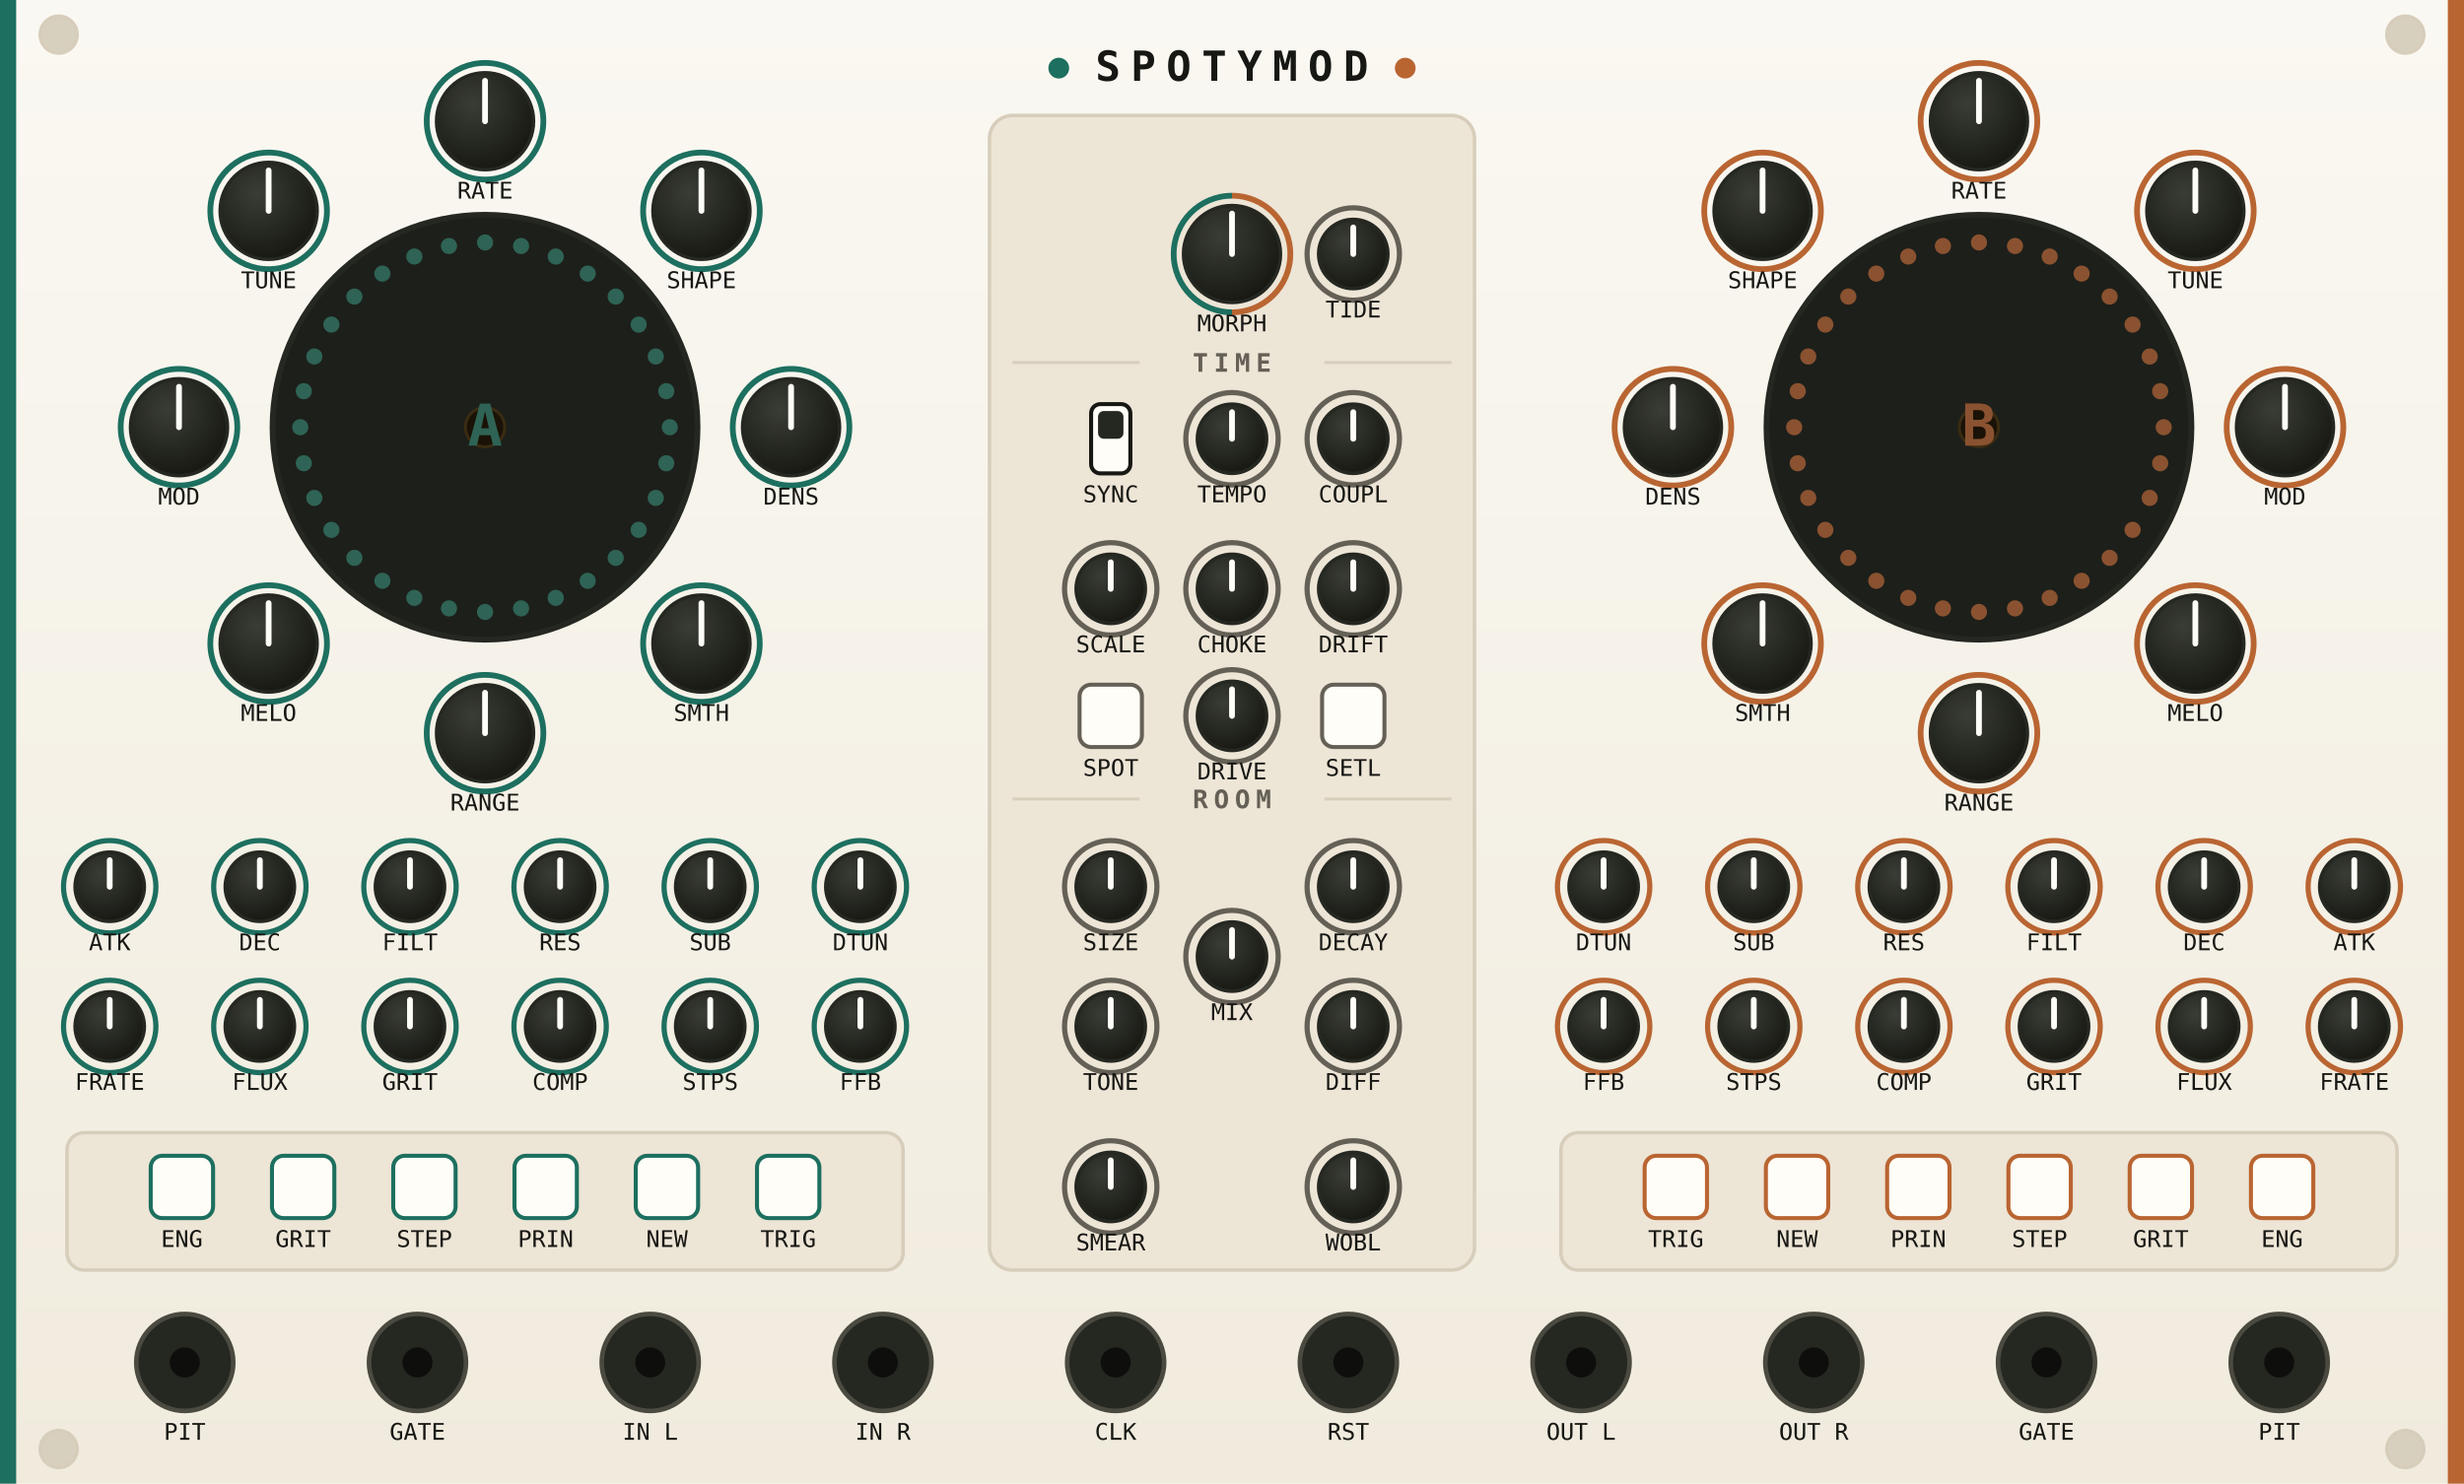
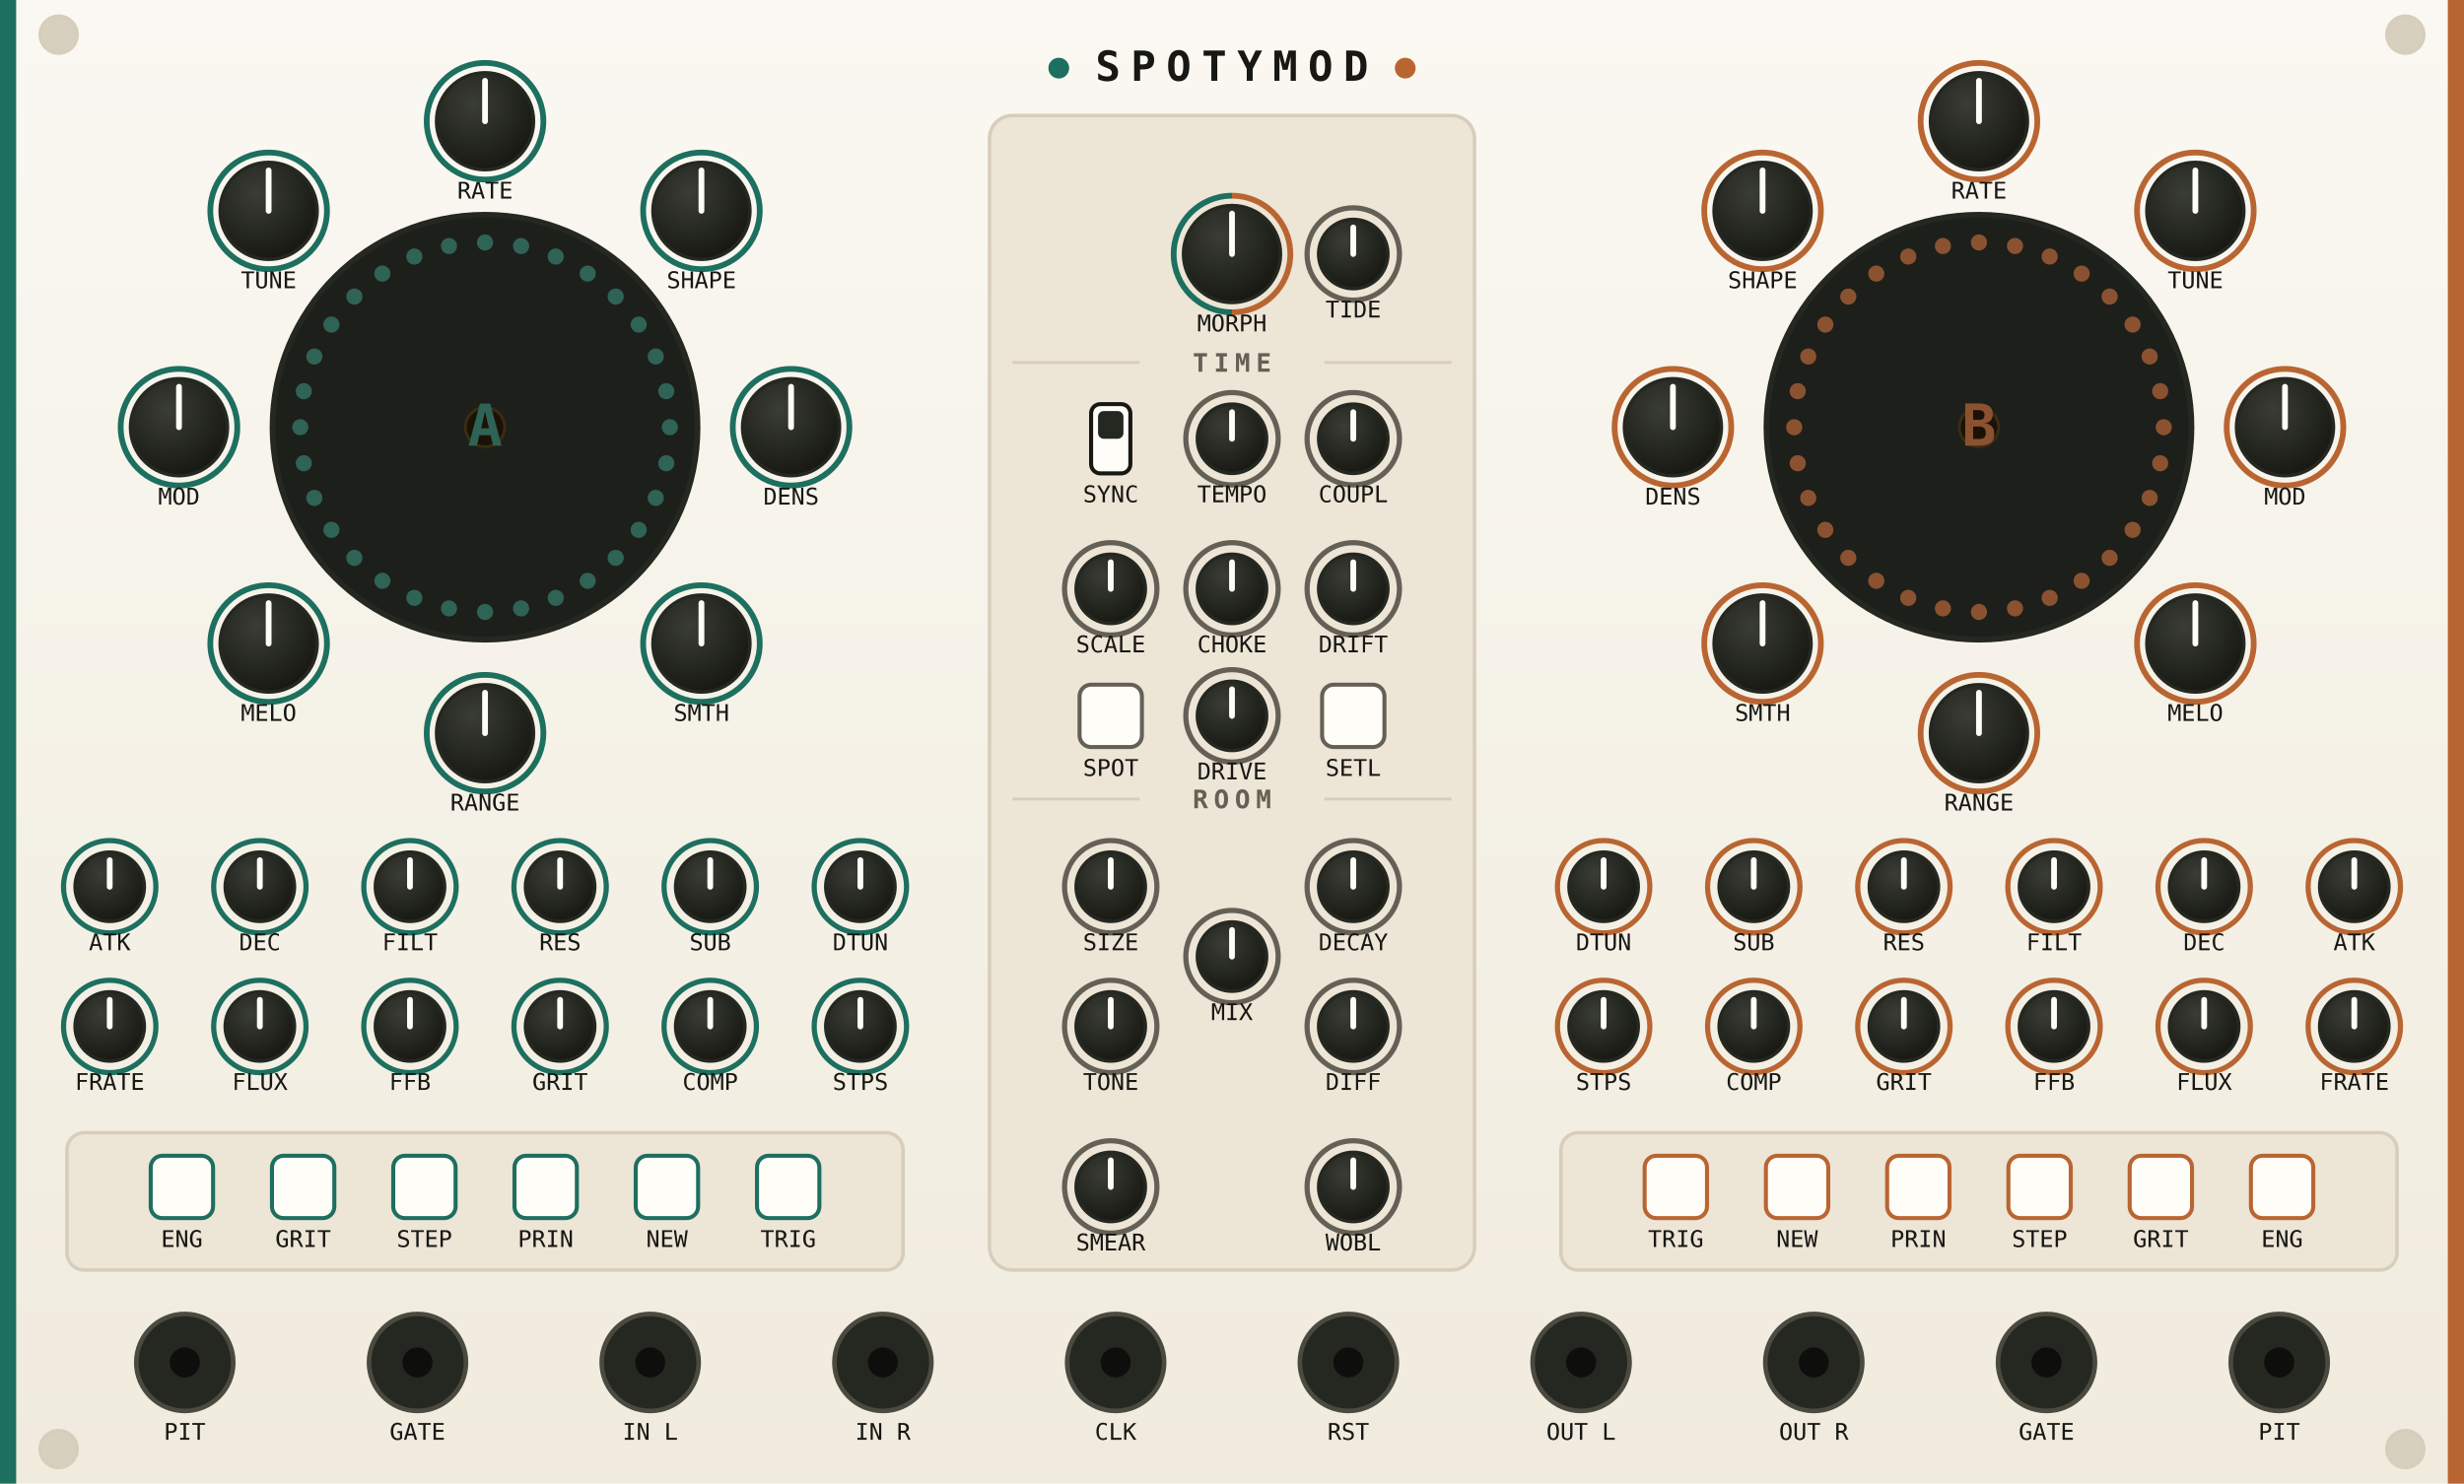
<svg xmlns="http://www.w3.org/2000/svg" width="213.360mm" height="128.500mm" viewBox="0 0 213.360 128.500">
  <defs>
    <radialGradient id="knobCap" cx="38%" cy="32%" r="75%">
      <stop offset="0%" stop-color="#3a3d35" />
      <stop offset="55%" stop-color="#252721" />
      <stop offset="100%" stop-color="#15160f" />
    </radialGradient>
    <linearGradient id="plate" x1="0" y1="0" x2="0" y2="1">
      <stop offset="0%" stop-color="#faf8f2" />
      <stop offset="100%" stop-color="#f0ebdd" />
    </linearGradient>
  </defs>
  <rect x="0" y="0" width="213.360" height="128.500" fill="url(#plate)" />
  <rect x="0" y="0" width="1.4" height="128.500" fill="#1d6f5f" />
  <rect x="211.960" y="0" width="1.4" height="128.500" fill="#b96532" />
  <circle cx="5.080" cy="3.000" r="1.6" fill="#d8d0bf" stroke="#d7cdbb" stroke-width="0.3" />
  <circle cx="5.080" cy="125.500" r="1.6" fill="#d8d0bf" stroke="#d7cdbb" stroke-width="0.3" />
  <circle cx="208.280" cy="3.000" r="1.6" fill="#d8d0bf" stroke="#d7cdbb" stroke-width="0.3" />
  <circle cx="208.280" cy="125.500" r="1.6" fill="#d8d0bf" stroke="#d7cdbb" stroke-width="0.3" />
  <rect x="85.680" y="10.0" width="42.0" height="100.0" rx="2" fill="#ede5d6" stroke="#d7cdbb" stroke-width="0.3" />
  <circle cx="42.000" cy="37.000" r="18.400" fill="#1d1f1a" stroke="#252721" stroke-width="0.5" />
  <circle cx="42.000" cy="21.000" r="0.7" fill="#2e6355" />
  <circle cx="45.121" cy="21.307" r="0.7" fill="#2e6355" />
  <circle cx="48.123" cy="22.218" r="0.7" fill="#2e6355" />
  <circle cx="50.889" cy="23.696" r="0.7" fill="#2e6355" />
  <circle cx="53.314" cy="25.686" r="0.7" fill="#2e6355" />
  <circle cx="55.304" cy="28.111" r="0.7" fill="#2e6355" />
  <circle cx="56.782" cy="30.877" r="0.7" fill="#2e6355" />
  <circle cx="57.693" cy="33.879" r="0.7" fill="#2e6355" />
  <circle cx="58.000" cy="37.000" r="0.7" fill="#2e6355" />
  <circle cx="57.693" cy="40.121" r="0.7" fill="#2e6355" />
  <circle cx="56.782" cy="43.123" r="0.7" fill="#2e6355" />
  <circle cx="55.304" cy="45.889" r="0.7" fill="#2e6355" />
  <circle cx="53.314" cy="48.314" r="0.7" fill="#2e6355" />
  <circle cx="50.889" cy="50.304" r="0.7" fill="#2e6355" />
  <circle cx="48.123" cy="51.782" r="0.7" fill="#2e6355" />
  <circle cx="45.121" cy="52.693" r="0.7" fill="#2e6355" />
  <circle cx="42.000" cy="53.000" r="0.7" fill="#2e6355" />
  <circle cx="38.879" cy="52.693" r="0.7" fill="#2e6355" />
  <circle cx="35.877" cy="51.782" r="0.7" fill="#2e6355" />
  <circle cx="33.111" cy="50.304" r="0.7" fill="#2e6355" />
  <circle cx="30.686" cy="48.314" r="0.7" fill="#2e6355" />
  <circle cx="28.696" cy="45.889" r="0.7" fill="#2e6355" />
  <circle cx="27.218" cy="43.123" r="0.7" fill="#2e6355" />
  <circle cx="26.307" cy="40.121" r="0.7" fill="#2e6355" />
  <circle cx="26.000" cy="37.000" r="0.7" fill="#2e6355" />
  <circle cx="26.307" cy="33.879" r="0.7" fill="#2e6355" />
  <circle cx="27.218" cy="30.877" r="0.7" fill="#2e6355" />
  <circle cx="28.696" cy="28.111" r="0.7" fill="#2e6355" />
  <circle cx="30.686" cy="25.686" r="0.7" fill="#2e6355" />
  <circle cx="33.111" cy="23.696" r="0.7" fill="#2e6355" />
  <circle cx="35.877" cy="22.218" r="0.7" fill="#2e6355" />
  <circle cx="38.879" cy="21.307" r="0.7" fill="#2e6355" />
  <circle cx="171.360" cy="37.000" r="18.400" fill="#1d1f1a" stroke="#252721" stroke-width="0.5" />
  <circle cx="171.360" cy="21.000" r="0.7" fill="#8a5230" />
  <circle cx="174.481" cy="21.307" r="0.7" fill="#8a5230" />
  <circle cx="177.483" cy="22.218" r="0.7" fill="#8a5230" />
  <circle cx="180.249" cy="23.696" r="0.7" fill="#8a5230" />
  <circle cx="182.674" cy="25.686" r="0.7" fill="#8a5230" />
  <circle cx="184.664" cy="28.111" r="0.7" fill="#8a5230" />
  <circle cx="186.142" cy="30.877" r="0.7" fill="#8a5230" />
  <circle cx="187.053" cy="33.879" r="0.7" fill="#8a5230" />
  <circle cx="187.360" cy="37.000" r="0.7" fill="#8a5230" />
  <circle cx="187.053" cy="40.121" r="0.7" fill="#8a5230" />
  <circle cx="186.142" cy="43.123" r="0.7" fill="#8a5230" />
  <circle cx="184.664" cy="45.889" r="0.7" fill="#8a5230" />
  <circle cx="182.674" cy="48.314" r="0.7" fill="#8a5230" />
  <circle cx="180.249" cy="50.304" r="0.7" fill="#8a5230" />
  <circle cx="177.483" cy="51.782" r="0.7" fill="#8a5230" />
  <circle cx="174.481" cy="52.693" r="0.7" fill="#8a5230" />
  <circle cx="171.360" cy="53.000" r="0.7" fill="#8a5230" />
  <circle cx="168.239" cy="52.693" r="0.7" fill="#8a5230" />
  <circle cx="165.237" cy="51.782" r="0.7" fill="#8a5230" />
  <circle cx="162.471" cy="50.304" r="0.7" fill="#8a5230" />
  <circle cx="160.046" cy="48.314" r="0.7" fill="#8a5230" />
  <circle cx="158.056" cy="45.889" r="0.7" fill="#8a5230" />
  <circle cx="156.578" cy="43.123" r="0.7" fill="#8a5230" />
  <circle cx="155.667" cy="40.121" r="0.7" fill="#8a5230" />
  <circle cx="155.360" cy="37.000" r="0.7" fill="#8a5230" />
  <circle cx="155.667" cy="33.879" r="0.7" fill="#8a5230" />
  <circle cx="156.578" cy="30.877" r="0.7" fill="#8a5230" />
  <circle cx="158.056" cy="28.111" r="0.7" fill="#8a5230" />
  <circle cx="160.046" cy="25.686" r="0.7" fill="#8a5230" />
  <circle cx="162.471" cy="23.696" r="0.7" fill="#8a5230" />
  <circle cx="165.237" cy="22.218" r="0.7" fill="#8a5230" />
  <circle cx="168.239" cy="21.307" r="0.7" fill="#8a5230" />
  <rect x="5.800" y="98.1" width="72.4" height="11.9" rx="1.5" fill="#ede5d6" stroke="#d7cdbb" stroke-width="0.3" />
  <rect x="135.160" y="98.1" width="72.4" height="11.9" rx="1.5" fill="#ede5d6" stroke="#d7cdbb" stroke-width="0.3" />
  <line x1="87.680" y1="69.200" x2="98.680" y2="69.200" stroke="#d7cdbb" stroke-width="0.25" />
  <line x1="114.680" y1="69.200" x2="125.680" y2="69.200" stroke="#d7cdbb" stroke-width="0.25" />
  <line x1="87.680" y1="31.400" x2="98.680" y2="31.400" stroke="#d7cdbb" stroke-width="0.25" />
  <line x1="114.680" y1="31.400" x2="125.680" y2="31.400" stroke="#d7cdbb" stroke-width="0.25" />
  <circle cx="91.680" cy="5.9" r="0.9" fill="#1d6f5f" />
  <circle cx="121.680" cy="5.9" r="0.9" fill="#b96532" />
  <circle cx="42.000" cy="10.500" r="5.050" fill="none" stroke="#1d6f5f" stroke-width="0.5" />
  <circle cx="42.000" cy="10.500" r="4.200" fill="url(#knobCap)" stroke="#252721" stroke-width="0.3" />
  <line x1="42.000" y1="10.500" x2="42.000" y2="7.000" stroke="#fffdf7" stroke-width="0.5" stroke-linecap="round" />
  <text x="42.000" y="17.200" fill="#171713" text-anchor="middle" font-family="monospace" font-size="2.0">RATE</text>
  <circle cx="60.738" cy="18.262" r="5.050" fill="none" stroke="#1d6f5f" stroke-width="0.5" />
  <circle cx="60.738" cy="18.262" r="4.200" fill="url(#knobCap)" stroke="#252721" stroke-width="0.3" />
  <line x1="60.738" y1="18.262" x2="60.738" y2="14.762" stroke="#fffdf7" stroke-width="0.5" stroke-linecap="round" />
  <text x="60.738" y="24.962" fill="#171713" text-anchor="middle" font-family="monospace" font-size="2.0">SHAPE</text>
  <circle cx="68.500" cy="37.000" r="5.050" fill="none" stroke="#1d6f5f" stroke-width="0.5" />
  <circle cx="68.500" cy="37.000" r="4.200" fill="url(#knobCap)" stroke="#252721" stroke-width="0.3" />
  <line x1="68.500" y1="37.000" x2="68.500" y2="33.500" stroke="#fffdf7" stroke-width="0.5" stroke-linecap="round" />
  <text x="68.500" y="43.700" fill="#171713" text-anchor="middle" font-family="monospace" font-size="2.0">DENS</text>
  <circle cx="60.738" cy="55.738" r="5.050" fill="none" stroke="#1d6f5f" stroke-width="0.5" />
  <circle cx="60.738" cy="55.738" r="4.200" fill="url(#knobCap)" stroke="#252721" stroke-width="0.3" />
  <line x1="60.738" y1="55.738" x2="60.738" y2="52.238" stroke="#fffdf7" stroke-width="0.5" stroke-linecap="round" />
  <text x="60.738" y="62.438" fill="#171713" text-anchor="middle" font-family="monospace" font-size="2.0">SMTH</text>
  <circle cx="42.000" cy="63.500" r="5.050" fill="none" stroke="#1d6f5f" stroke-width="0.5" />
  <circle cx="42.000" cy="63.500" r="4.200" fill="url(#knobCap)" stroke="#252721" stroke-width="0.3" />
  <line x1="42.000" y1="63.500" x2="42.000" y2="60.000" stroke="#fffdf7" stroke-width="0.5" stroke-linecap="round" />
  <text x="42.000" y="70.200" fill="#171713" text-anchor="middle" font-family="monospace" font-size="2.0">RANGE</text>
  <circle cx="23.262" cy="55.738" r="5.050" fill="none" stroke="#1d6f5f" stroke-width="0.5" />
  <circle cx="23.262" cy="55.738" r="4.200" fill="url(#knobCap)" stroke="#252721" stroke-width="0.3" />
  <line x1="23.262" y1="55.738" x2="23.262" y2="52.238" stroke="#fffdf7" stroke-width="0.5" stroke-linecap="round" />
  <text x="23.262" y="62.438" fill="#171713" text-anchor="middle" font-family="monospace" font-size="2.0">MELO</text>
  <circle cx="15.500" cy="37.000" r="5.050" fill="none" stroke="#1d6f5f" stroke-width="0.5" />
  <circle cx="15.500" cy="37.000" r="4.200" fill="url(#knobCap)" stroke="#252721" stroke-width="0.3" />
  <line x1="15.500" y1="37.000" x2="15.500" y2="33.500" stroke="#fffdf7" stroke-width="0.5" stroke-linecap="round" />
  <text x="15.500" y="43.700" fill="#171713" text-anchor="middle" font-family="monospace" font-size="2.0">MOD</text>
  <circle cx="23.262" cy="18.262" r="5.050" fill="none" stroke="#1d6f5f" stroke-width="0.5" />
  <circle cx="23.262" cy="18.262" r="4.200" fill="url(#knobCap)" stroke="#252721" stroke-width="0.3" />
  <line x1="23.262" y1="18.262" x2="23.262" y2="14.762" stroke="#fffdf7" stroke-width="0.5" stroke-linecap="round" />
  <text x="23.262" y="24.962" fill="#171713" text-anchor="middle" font-family="monospace" font-size="2.0">TUNE</text>
  <circle cx="9.500" cy="76.800" r="4.000" fill="none" stroke="#1d6f5f" stroke-width="0.45" />
  <circle cx="9.500" cy="76.800" r="3.000" fill="url(#knobCap)" stroke="#252721" stroke-width="0.3" />
  <line x1="9.500" y1="76.800" x2="9.500" y2="74.500" stroke="#fffdf7" stroke-width="0.5" stroke-linecap="round" />
  <text x="9.500" y="82.300" fill="#171713" text-anchor="middle" font-family="monospace" font-size="2.0">ATK</text>
  <circle cx="22.500" cy="76.800" r="4.000" fill="none" stroke="#1d6f5f" stroke-width="0.45" />
  <circle cx="22.500" cy="76.800" r="3.000" fill="url(#knobCap)" stroke="#252721" stroke-width="0.3" />
  <line x1="22.500" y1="76.800" x2="22.500" y2="74.500" stroke="#fffdf7" stroke-width="0.5" stroke-linecap="round" />
  <text x="22.500" y="82.300" fill="#171713" text-anchor="middle" font-family="monospace" font-size="2.0">DEC</text>
  <circle cx="48.500" cy="76.800" r="4.000" fill="none" stroke="#1d6f5f" stroke-width="0.45" />
  <circle cx="48.500" cy="76.800" r="3.000" fill="url(#knobCap)" stroke="#252721" stroke-width="0.3" />
  <line x1="48.500" y1="76.800" x2="48.500" y2="74.500" stroke="#fffdf7" stroke-width="0.5" stroke-linecap="round" />
  <text x="48.500" y="82.300" fill="#171713" text-anchor="middle" font-family="monospace" font-size="2.0">RES</text>
  <circle cx="61.500" cy="76.800" r="4.000" fill="none" stroke="#1d6f5f" stroke-width="0.45" />
  <circle cx="61.500" cy="76.800" r="3.000" fill="url(#knobCap)" stroke="#252721" stroke-width="0.3" />
  <line x1="61.500" y1="76.800" x2="61.500" y2="74.500" stroke="#fffdf7" stroke-width="0.5" stroke-linecap="round" />
  <text x="61.500" y="82.300" fill="#171713" text-anchor="middle" font-family="monospace" font-size="2.0">SUB</text>
  <circle cx="74.500" cy="76.800" r="4.000" fill="none" stroke="#1d6f5f" stroke-width="0.45" />
  <circle cx="74.500" cy="76.800" r="3.000" fill="url(#knobCap)" stroke="#252721" stroke-width="0.3" />
  <line x1="74.500" y1="76.800" x2="74.500" y2="74.500" stroke="#fffdf7" stroke-width="0.5" stroke-linecap="round" />
  <text x="74.500" y="82.300" fill="#171713" text-anchor="middle" font-family="monospace" font-size="2.0">DTUN</text>
  <circle cx="22.500" cy="88.900" r="4.000" fill="none" stroke="#1d6f5f" stroke-width="0.45" />
  <circle cx="22.500" cy="88.900" r="3.000" fill="url(#knobCap)" stroke="#252721" stroke-width="0.3" />
  <line x1="22.500" y1="88.900" x2="22.500" y2="86.600" stroke="#fffdf7" stroke-width="0.5" stroke-linecap="round" />
  <text x="22.500" y="94.400" fill="#171713" text-anchor="middle" font-family="monospace" font-size="2.0">FLUX</text>
-   <circle cx="35.500" cy="88.900" r="4.000" fill="none" stroke="#1d6f5f" stroke-width="0.45" />
-   <circle cx="35.500" cy="88.900" r="3.000" fill="url(#knobCap)" stroke="#252721" stroke-width="0.3" />
-   <line x1="35.500" y1="88.900" x2="35.500" y2="86.600" stroke="#fffdf7" stroke-width="0.5" stroke-linecap="round" />
-   <text x="35.500" y="94.400" fill="#171713" text-anchor="middle" font-family="monospace" font-size="2.0">GRIT</text>
  <circle cx="48.500" cy="88.900" r="4.000" fill="none" stroke="#1d6f5f" stroke-width="0.45" />
  <circle cx="48.500" cy="88.900" r="3.000" fill="url(#knobCap)" stroke="#252721" stroke-width="0.3" />
  <line x1="48.500" y1="88.900" x2="48.500" y2="86.600" stroke="#fffdf7" stroke-width="0.5" stroke-linecap="round" />
-   <text x="48.500" y="94.400" fill="#171713" text-anchor="middle" font-family="monospace" font-size="2.0">COMP</text>
+   <text x="48.500" y="94.400" fill="#171713" text-anchor="middle" font-family="monospace" font-size="2.0">GRIT</text>
  <circle cx="61.500" cy="88.900" r="4.000" fill="none" stroke="#1d6f5f" stroke-width="0.45" />
  <circle cx="61.500" cy="88.900" r="3.000" fill="url(#knobCap)" stroke="#252721" stroke-width="0.3" />
  <line x1="61.500" y1="88.900" x2="61.500" y2="86.600" stroke="#fffdf7" stroke-width="0.5" stroke-linecap="round" />
-   <text x="61.500" y="94.400" fill="#171713" text-anchor="middle" font-family="monospace" font-size="2.0">STPS</text>
+   <text x="61.500" y="94.400" fill="#171713" text-anchor="middle" font-family="monospace" font-size="2.0">COMP</text>
+   <circle cx="74.500" cy="88.900" r="4.000" fill="none" stroke="#1d6f5f" stroke-width="0.45" />
+   <circle cx="74.500" cy="88.900" r="3.000" fill="url(#knobCap)" stroke="#252721" stroke-width="0.3" />
+   <line x1="74.500" y1="88.900" x2="74.500" y2="86.600" stroke="#fffdf7" stroke-width="0.5" stroke-linecap="round" />
+   <text x="74.500" y="94.400" fill="#171713" text-anchor="middle" font-family="monospace" font-size="2.0">STPS</text>
  <rect x="13.050" y="100.100" width="5.400" height="5.400" rx="1.0" fill="#fffdf7" stroke="#1d6f5f" stroke-width="0.35" />
  <text x="15.750" y="108.000" fill="#171713" text-anchor="middle" font-family="monospace" font-size="2.0">ENG</text>
  <rect x="23.550" y="100.100" width="5.400" height="5.400" rx="1.0" fill="#fffdf7" stroke="#1d6f5f" stroke-width="0.35" />
  <text x="26.250" y="108.000" fill="#171713" text-anchor="middle" font-family="monospace" font-size="2.0">GRIT</text>
  <rect x="34.050" y="100.100" width="5.400" height="5.400" rx="1.0" fill="#fffdf7" stroke="#1d6f5f" stroke-width="0.35" />
  <text x="36.750" y="108.000" fill="#171713" text-anchor="middle" font-family="monospace" font-size="2.0">STEP</text>
  <rect x="44.550" y="100.100" width="5.400" height="5.400" rx="1.0" fill="#fffdf7" stroke="#1d6f5f" stroke-width="0.35" />
  <text x="47.250" y="108.000" fill="#171713" text-anchor="middle" font-family="monospace" font-size="2.0">PRIN</text>
  <rect x="55.050" y="100.100" width="5.400" height="5.400" rx="1.0" fill="#fffdf7" stroke="#1d6f5f" stroke-width="0.35" />
  <text x="57.750" y="108.000" fill="#171713" text-anchor="middle" font-family="monospace" font-size="2.0">NEW</text>
  <rect x="65.550" y="100.100" width="5.400" height="5.400" rx="1.0" fill="#fffdf7" stroke="#1d6f5f" stroke-width="0.35" />
  <text x="68.250" y="108.000" fill="#171713" text-anchor="middle" font-family="monospace" font-size="2.0">TRIG</text>
  <circle cx="171.360" cy="10.500" r="5.050" fill="none" stroke="#b96532" stroke-width="0.5" />
  <circle cx="171.360" cy="10.500" r="4.200" fill="url(#knobCap)" stroke="#252721" stroke-width="0.3" />
  <line x1="171.360" y1="10.500" x2="171.360" y2="7.000" stroke="#fffdf7" stroke-width="0.5" stroke-linecap="round" />
  <text x="171.360" y="17.200" fill="#171713" text-anchor="middle" font-family="monospace" font-size="2.0">RATE</text>
  <circle cx="152.622" cy="18.262" r="5.050" fill="none" stroke="#b96532" stroke-width="0.5" />
  <circle cx="152.622" cy="18.262" r="4.200" fill="url(#knobCap)" stroke="#252721" stroke-width="0.3" />
  <line x1="152.622" y1="18.262" x2="152.622" y2="14.762" stroke="#fffdf7" stroke-width="0.5" stroke-linecap="round" />
  <text x="152.622" y="24.962" fill="#171713" text-anchor="middle" font-family="monospace" font-size="2.0">SHAPE</text>
  <circle cx="144.860" cy="37.000" r="5.050" fill="none" stroke="#b96532" stroke-width="0.5" />
  <circle cx="144.860" cy="37.000" r="4.200" fill="url(#knobCap)" stroke="#252721" stroke-width="0.3" />
  <line x1="144.860" y1="37.000" x2="144.860" y2="33.500" stroke="#fffdf7" stroke-width="0.5" stroke-linecap="round" />
  <text x="144.860" y="43.700" fill="#171713" text-anchor="middle" font-family="monospace" font-size="2.0">DENS</text>
  <circle cx="152.622" cy="55.738" r="5.050" fill="none" stroke="#b96532" stroke-width="0.5" />
  <circle cx="152.622" cy="55.738" r="4.200" fill="url(#knobCap)" stroke="#252721" stroke-width="0.3" />
  <line x1="152.622" y1="55.738" x2="152.622" y2="52.238" stroke="#fffdf7" stroke-width="0.5" stroke-linecap="round" />
  <text x="152.622" y="62.438" fill="#171713" text-anchor="middle" font-family="monospace" font-size="2.0">SMTH</text>
  <circle cx="171.360" cy="63.500" r="5.050" fill="none" stroke="#b96532" stroke-width="0.5" />
  <circle cx="171.360" cy="63.500" r="4.200" fill="url(#knobCap)" stroke="#252721" stroke-width="0.3" />
  <line x1="171.360" y1="63.500" x2="171.360" y2="60.000" stroke="#fffdf7" stroke-width="0.5" stroke-linecap="round" />
  <text x="171.360" y="70.200" fill="#171713" text-anchor="middle" font-family="monospace" font-size="2.0">RANGE</text>
  <circle cx="190.098" cy="55.738" r="5.050" fill="none" stroke="#b96532" stroke-width="0.5" />
  <circle cx="190.098" cy="55.738" r="4.200" fill="url(#knobCap)" stroke="#252721" stroke-width="0.3" />
  <line x1="190.098" y1="55.738" x2="190.098" y2="52.238" stroke="#fffdf7" stroke-width="0.5" stroke-linecap="round" />
  <text x="190.098" y="62.438" fill="#171713" text-anchor="middle" font-family="monospace" font-size="2.0">MELO</text>
  <circle cx="197.860" cy="37.000" r="5.050" fill="none" stroke="#b96532" stroke-width="0.5" />
  <circle cx="197.860" cy="37.000" r="4.200" fill="url(#knobCap)" stroke="#252721" stroke-width="0.3" />
  <line x1="197.860" y1="37.000" x2="197.860" y2="33.500" stroke="#fffdf7" stroke-width="0.5" stroke-linecap="round" />
  <text x="197.860" y="43.700" fill="#171713" text-anchor="middle" font-family="monospace" font-size="2.0">MOD</text>
  <circle cx="190.098" cy="18.262" r="5.050" fill="none" stroke="#b96532" stroke-width="0.5" />
  <circle cx="190.098" cy="18.262" r="4.200" fill="url(#knobCap)" stroke="#252721" stroke-width="0.3" />
  <line x1="190.098" y1="18.262" x2="190.098" y2="14.762" stroke="#fffdf7" stroke-width="0.5" stroke-linecap="round" />
  <text x="190.098" y="24.962" fill="#171713" text-anchor="middle" font-family="monospace" font-size="2.0">TUNE</text>
  <circle cx="203.860" cy="76.800" r="4.000" fill="none" stroke="#b96532" stroke-width="0.45" />
  <circle cx="203.860" cy="76.800" r="3.000" fill="url(#knobCap)" stroke="#252721" stroke-width="0.3" />
  <line x1="203.860" y1="76.800" x2="203.860" y2="74.500" stroke="#fffdf7" stroke-width="0.5" stroke-linecap="round" />
  <text x="203.860" y="82.300" fill="#171713" text-anchor="middle" font-family="monospace" font-size="2.0">ATK</text>
  <circle cx="190.860" cy="76.800" r="4.000" fill="none" stroke="#b96532" stroke-width="0.45" />
  <circle cx="190.860" cy="76.800" r="3.000" fill="url(#knobCap)" stroke="#252721" stroke-width="0.3" />
  <line x1="190.860" y1="76.800" x2="190.860" y2="74.500" stroke="#fffdf7" stroke-width="0.5" stroke-linecap="round" />
  <text x="190.860" y="82.300" fill="#171713" text-anchor="middle" font-family="monospace" font-size="2.0">DEC</text>
  <circle cx="164.860" cy="76.800" r="4.000" fill="none" stroke="#b96532" stroke-width="0.45" />
  <circle cx="164.860" cy="76.800" r="3.000" fill="url(#knobCap)" stroke="#252721" stroke-width="0.3" />
  <line x1="164.860" y1="76.800" x2="164.860" y2="74.500" stroke="#fffdf7" stroke-width="0.5" stroke-linecap="round" />
  <text x="164.860" y="82.300" fill="#171713" text-anchor="middle" font-family="monospace" font-size="2.0">RES</text>
  <circle cx="151.860" cy="76.800" r="4.000" fill="none" stroke="#b96532" stroke-width="0.45" />
  <circle cx="151.860" cy="76.800" r="3.000" fill="url(#knobCap)" stroke="#252721" stroke-width="0.3" />
  <line x1="151.860" y1="76.800" x2="151.860" y2="74.500" stroke="#fffdf7" stroke-width="0.5" stroke-linecap="round" />
  <text x="151.860" y="82.300" fill="#171713" text-anchor="middle" font-family="monospace" font-size="2.0">SUB</text>
  <circle cx="138.860" cy="76.800" r="4.000" fill="none" stroke="#b96532" stroke-width="0.45" />
  <circle cx="138.860" cy="76.800" r="3.000" fill="url(#knobCap)" stroke="#252721" stroke-width="0.3" />
  <line x1="138.860" y1="76.800" x2="138.860" y2="74.500" stroke="#fffdf7" stroke-width="0.5" stroke-linecap="round" />
  <text x="138.860" y="82.300" fill="#171713" text-anchor="middle" font-family="monospace" font-size="2.0">DTUN</text>
  <circle cx="190.860" cy="88.900" r="4.000" fill="none" stroke="#b96532" stroke-width="0.45" />
  <circle cx="190.860" cy="88.900" r="3.000" fill="url(#knobCap)" stroke="#252721" stroke-width="0.3" />
  <line x1="190.860" y1="88.900" x2="190.860" y2="86.600" stroke="#fffdf7" stroke-width="0.5" stroke-linecap="round" />
  <text x="190.860" y="94.400" fill="#171713" text-anchor="middle" font-family="monospace" font-size="2.0">FLUX</text>
-   <circle cx="177.860" cy="88.900" r="4.000" fill="none" stroke="#b96532" stroke-width="0.45" />
-   <circle cx="177.860" cy="88.900" r="3.000" fill="url(#knobCap)" stroke="#252721" stroke-width="0.3" />
-   <line x1="177.860" y1="88.900" x2="177.860" y2="86.600" stroke="#fffdf7" stroke-width="0.5" stroke-linecap="round" />
-   <text x="177.860" y="94.400" fill="#171713" text-anchor="middle" font-family="monospace" font-size="2.0">GRIT</text>
  <circle cx="164.860" cy="88.900" r="4.000" fill="none" stroke="#b96532" stroke-width="0.45" />
  <circle cx="164.860" cy="88.900" r="3.000" fill="url(#knobCap)" stroke="#252721" stroke-width="0.3" />
  <line x1="164.860" y1="88.900" x2="164.860" y2="86.600" stroke="#fffdf7" stroke-width="0.5" stroke-linecap="round" />
-   <text x="164.860" y="94.400" fill="#171713" text-anchor="middle" font-family="monospace" font-size="2.0">COMP</text>
+   <text x="164.860" y="94.400" fill="#171713" text-anchor="middle" font-family="monospace" font-size="2.0">GRIT</text>
  <circle cx="151.860" cy="88.900" r="4.000" fill="none" stroke="#b96532" stroke-width="0.45" />
  <circle cx="151.860" cy="88.900" r="3.000" fill="url(#knobCap)" stroke="#252721" stroke-width="0.3" />
  <line x1="151.860" y1="88.900" x2="151.860" y2="86.600" stroke="#fffdf7" stroke-width="0.5" stroke-linecap="round" />
-   <text x="151.860" y="94.400" fill="#171713" text-anchor="middle" font-family="monospace" font-size="2.0">STPS</text>
+   <text x="151.860" y="94.400" fill="#171713" text-anchor="middle" font-family="monospace" font-size="2.0">COMP</text>
+   <circle cx="138.860" cy="88.900" r="4.000" fill="none" stroke="#b96532" stroke-width="0.45" />
+   <circle cx="138.860" cy="88.900" r="3.000" fill="url(#knobCap)" stroke="#252721" stroke-width="0.3" />
+   <line x1="138.860" y1="88.900" x2="138.860" y2="86.600" stroke="#fffdf7" stroke-width="0.5" stroke-linecap="round" />
+   <text x="138.860" y="94.400" fill="#171713" text-anchor="middle" font-family="monospace" font-size="2.0">STPS</text>
  <rect x="194.910" y="100.100" width="5.400" height="5.400" rx="1.0" fill="#fffdf7" stroke="#b96532" stroke-width="0.35" />
  <text x="197.610" y="108.000" fill="#171713" text-anchor="middle" font-family="monospace" font-size="2.0">ENG</text>
  <rect x="184.410" y="100.100" width="5.400" height="5.400" rx="1.0" fill="#fffdf7" stroke="#b96532" stroke-width="0.35" />
  <text x="187.110" y="108.000" fill="#171713" text-anchor="middle" font-family="monospace" font-size="2.0">GRIT</text>
  <rect x="173.910" y="100.100" width="5.400" height="5.400" rx="1.0" fill="#fffdf7" stroke="#b96532" stroke-width="0.35" />
  <text x="176.610" y="108.000" fill="#171713" text-anchor="middle" font-family="monospace" font-size="2.0">STEP</text>
  <rect x="163.410" y="100.100" width="5.400" height="5.400" rx="1.0" fill="#fffdf7" stroke="#b96532" stroke-width="0.35" />
  <text x="166.110" y="108.000" fill="#171713" text-anchor="middle" font-family="monospace" font-size="2.0">PRIN</text>
  <rect x="152.910" y="100.100" width="5.400" height="5.400" rx="1.0" fill="#fffdf7" stroke="#b96532" stroke-width="0.35" />
  <text x="155.610" y="108.000" fill="#171713" text-anchor="middle" font-family="monospace" font-size="2.0">NEW</text>
  <rect x="142.410" y="100.100" width="5.400" height="5.400" rx="1.0" fill="#fffdf7" stroke="#b96532" stroke-width="0.35" />
  <text x="145.110" y="108.000" fill="#171713" text-anchor="middle" font-family="monospace" font-size="2.0">TRIG</text>
  <path d="M 106.680 16.950 A 5.050 5.050 0 0 0 106.680 27.050" fill="none" stroke="#1d6f5f" stroke-width="0.5" />
  <path d="M 106.680 16.950 A 5.050 5.050 0 0 1 106.680 27.050" fill="none" stroke="#b96532" stroke-width="0.5" />
  <circle cx="106.680" cy="22.000" r="4.200" fill="url(#knobCap)" stroke="#252721" stroke-width="0.3" />
  <line x1="106.680" y1="22.000" x2="106.680" y2="18.500" stroke="#fffdf7" stroke-width="0.5" stroke-linecap="round" />
  <text x="106.680" y="28.700" fill="#171713" text-anchor="middle" font-family="monospace" font-size="2.0">MORPH</text>
  <rect x="94.480" y="35.000" width="3.4" height="6.0" rx="0.8" fill="#fffdf7" stroke="#171713" stroke-width="0.35" />
  <rect x="95.080" y="35.600" width="2.2" height="2.4" rx="0.5" fill="#252721" />
  <text x="96.180" y="43.500" fill="#171713" text-anchor="middle" font-family="monospace" font-size="2.0">SYNC</text>
  <circle cx="106.680" cy="38.000" r="4.000" fill="none" stroke="#656056" stroke-width="0.45" />
  <circle cx="106.680" cy="38.000" r="3.000" fill="url(#knobCap)" stroke="#252721" stroke-width="0.3" />
  <line x1="106.680" y1="38.000" x2="106.680" y2="35.700" stroke="#fffdf7" stroke-width="0.5" stroke-linecap="round" />
  <text x="106.680" y="43.500" fill="#171713" text-anchor="middle" font-family="monospace" font-size="2.0">TEMPO</text>
  <circle cx="117.180" cy="38.000" r="4.000" fill="none" stroke="#656056" stroke-width="0.45" />
  <circle cx="117.180" cy="38.000" r="3.000" fill="url(#knobCap)" stroke="#252721" stroke-width="0.3" />
  <line x1="117.180" y1="38.000" x2="117.180" y2="35.700" stroke="#fffdf7" stroke-width="0.5" stroke-linecap="round" />
  <text x="117.180" y="43.500" fill="#171713" text-anchor="middle" font-family="monospace" font-size="2.0">COUPL</text>
  <circle cx="96.180" cy="51.000" r="4.000" fill="none" stroke="#656056" stroke-width="0.45" />
  <circle cx="96.180" cy="51.000" r="3.000" fill="url(#knobCap)" stroke="#252721" stroke-width="0.3" />
  <line x1="96.180" y1="51.000" x2="96.180" y2="48.700" stroke="#fffdf7" stroke-width="0.5" stroke-linecap="round" />
  <text x="96.180" y="56.500" fill="#171713" text-anchor="middle" font-family="monospace" font-size="2.0">SCALE</text>
  <circle cx="117.180" cy="51.000" r="4.000" fill="none" stroke="#656056" stroke-width="0.45" />
  <circle cx="117.180" cy="51.000" r="3.000" fill="url(#knobCap)" stroke="#252721" stroke-width="0.3" />
  <line x1="117.180" y1="51.000" x2="117.180" y2="48.700" stroke="#fffdf7" stroke-width="0.5" stroke-linecap="round" />
  <text x="117.180" y="56.500" fill="#171713" text-anchor="middle" font-family="monospace" font-size="2.0">DRIFT</text>
  <rect x="93.480" y="59.300" width="5.400" height="5.400" rx="1.0" fill="#fffdf7" stroke="#656056" stroke-width="0.35" />
  <text x="96.180" y="67.200" fill="#171713" text-anchor="middle" font-family="monospace" font-size="2.0">SPOT</text>
  <circle cx="106.680" cy="62.000" r="4.000" fill="none" stroke="#656056" stroke-width="0.45" />
  <circle cx="106.680" cy="62.000" r="3.000" fill="url(#knobCap)" stroke="#252721" stroke-width="0.3" />
  <line x1="106.680" y1="62.000" x2="106.680" y2="59.700" stroke="#fffdf7" stroke-width="0.5" stroke-linecap="round" />
  <text x="106.680" y="67.500" fill="#171713" text-anchor="middle" font-family="monospace" font-size="2.0">DRIVE</text>
  <rect x="114.480" y="59.300" width="5.400" height="5.400" rx="1.0" fill="#fffdf7" stroke="#656056" stroke-width="0.35" />
  <text x="117.180" y="67.200" fill="#171713" text-anchor="middle" font-family="monospace" font-size="2.0">SETL</text>
  <circle cx="96.180" cy="76.800" r="4.000" fill="none" stroke="#656056" stroke-width="0.45" />
  <circle cx="96.180" cy="76.800" r="3.000" fill="url(#knobCap)" stroke="#252721" stroke-width="0.3" />
  <line x1="96.180" y1="76.800" x2="96.180" y2="74.500" stroke="#fffdf7" stroke-width="0.5" stroke-linecap="round" />
  <text x="96.180" y="82.300" fill="#171713" text-anchor="middle" font-family="monospace" font-size="2.0">SIZE</text>
  <circle cx="117.180" cy="76.800" r="4.000" fill="none" stroke="#656056" stroke-width="0.45" />
  <circle cx="117.180" cy="76.800" r="3.000" fill="url(#knobCap)" stroke="#252721" stroke-width="0.3" />
  <line x1="117.180" y1="76.800" x2="117.180" y2="74.500" stroke="#fffdf7" stroke-width="0.5" stroke-linecap="round" />
  <text x="117.180" y="82.300" fill="#171713" text-anchor="middle" font-family="monospace" font-size="2.0">DECAY</text>
  <circle cx="106.680" cy="82.850" r="4.000" fill="none" stroke="#656056" stroke-width="0.45" />
  <circle cx="106.680" cy="82.850" r="3.000" fill="url(#knobCap)" stroke="#252721" stroke-width="0.3" />
  <line x1="106.680" y1="82.850" x2="106.680" y2="80.550" stroke="#fffdf7" stroke-width="0.5" stroke-linecap="round" />
  <text x="106.680" y="88.350" fill="#171713" text-anchor="middle" font-family="monospace" font-size="2.0">MIX</text>
  <circle cx="96.180" cy="88.900" r="4.000" fill="none" stroke="#656056" stroke-width="0.45" />
  <circle cx="96.180" cy="88.900" r="3.000" fill="url(#knobCap)" stroke="#252721" stroke-width="0.3" />
  <line x1="96.180" y1="88.900" x2="96.180" y2="86.600" stroke="#fffdf7" stroke-width="0.5" stroke-linecap="round" />
  <text x="96.180" y="94.400" fill="#171713" text-anchor="middle" font-family="monospace" font-size="2.0">TONE</text>
  <circle cx="117.180" cy="88.900" r="4.000" fill="none" stroke="#656056" stroke-width="0.45" />
  <circle cx="117.180" cy="88.900" r="3.000" fill="url(#knobCap)" stroke="#252721" stroke-width="0.3" />
  <line x1="117.180" y1="88.900" x2="117.180" y2="86.600" stroke="#fffdf7" stroke-width="0.5" stroke-linecap="round" />
  <text x="117.180" y="94.400" fill="#171713" text-anchor="middle" font-family="monospace" font-size="2.0">DIFF</text>
  <circle cx="96.180" cy="102.800" r="4.000" fill="none" stroke="#656056" stroke-width="0.45" />
  <circle cx="96.180" cy="102.800" r="3.000" fill="url(#knobCap)" stroke="#252721" stroke-width="0.3" />
  <line x1="96.180" y1="102.800" x2="96.180" y2="100.500" stroke="#fffdf7" stroke-width="0.5" stroke-linecap="round" />
  <text x="96.180" y="108.300" fill="#171713" text-anchor="middle" font-family="monospace" font-size="2.0">SMEAR</text>
  <circle cx="117.180" cy="102.800" r="4.000" fill="none" stroke="#656056" stroke-width="0.45" />
  <circle cx="117.180" cy="102.800" r="3.000" fill="url(#knobCap)" stroke="#252721" stroke-width="0.3" />
  <line x1="117.180" y1="102.800" x2="117.180" y2="100.500" stroke="#fffdf7" stroke-width="0.5" stroke-linecap="round" />
  <text x="117.180" y="108.300" fill="#171713" text-anchor="middle" font-family="monospace" font-size="2.0">WOBL</text>
  <circle cx="106.680" cy="51.000" r="4.000" fill="none" stroke="#656056" stroke-width="0.45" />
  <circle cx="106.680" cy="51.000" r="3.000" fill="url(#knobCap)" stroke="#252721" stroke-width="0.3" />
  <line x1="106.680" y1="51.000" x2="106.680" y2="48.700" stroke="#fffdf7" stroke-width="0.5" stroke-linecap="round" />
  <text x="106.680" y="56.500" fill="#171713" text-anchor="middle" font-family="monospace" font-size="2.0">CHOKE</text>
  <circle cx="35.500" cy="76.800" r="4.000" fill="none" stroke="#1d6f5f" stroke-width="0.45" />
  <circle cx="35.500" cy="76.800" r="3.000" fill="url(#knobCap)" stroke="#252721" stroke-width="0.3" />
  <line x1="35.500" y1="76.800" x2="35.500" y2="74.500" stroke="#fffdf7" stroke-width="0.5" stroke-linecap="round" />
  <text x="35.500" y="82.300" fill="#171713" text-anchor="middle" font-family="monospace" font-size="2.0">FILT</text>
  <circle cx="177.860" cy="76.800" r="4.000" fill="none" stroke="#b96532" stroke-width="0.45" />
  <circle cx="177.860" cy="76.800" r="3.000" fill="url(#knobCap)" stroke="#252721" stroke-width="0.3" />
  <line x1="177.860" y1="76.800" x2="177.860" y2="74.500" stroke="#fffdf7" stroke-width="0.5" stroke-linecap="round" />
  <text x="177.860" y="82.300" fill="#171713" text-anchor="middle" font-family="monospace" font-size="2.0">FILT</text>
  <circle cx="117.180" cy="22.000" r="4.000" fill="none" stroke="#656056" stroke-width="0.45" />
  <circle cx="117.180" cy="22.000" r="3.000" fill="url(#knobCap)" stroke="#252721" stroke-width="0.3" />
  <line x1="117.180" y1="22.000" x2="117.180" y2="19.700" stroke="#fffdf7" stroke-width="0.5" stroke-linecap="round" />
  <text x="117.180" y="27.500" fill="#171713" text-anchor="middle" font-family="monospace" font-size="2.0">TIDE</text>
  <circle cx="9.500" cy="88.900" r="4.000" fill="none" stroke="#1d6f5f" stroke-width="0.45" />
  <circle cx="9.500" cy="88.900" r="3.000" fill="url(#knobCap)" stroke="#252721" stroke-width="0.3" />
  <line x1="9.500" y1="88.900" x2="9.500" y2="86.600" stroke="#fffdf7" stroke-width="0.5" stroke-linecap="round" />
  <text x="9.500" y="94.400" fill="#171713" text-anchor="middle" font-family="monospace" font-size="2.0">FRATE</text>
  <circle cx="203.860" cy="88.900" r="4.000" fill="none" stroke="#b96532" stroke-width="0.45" />
  <circle cx="203.860" cy="88.900" r="3.000" fill="url(#knobCap)" stroke="#252721" stroke-width="0.3" />
  <line x1="203.860" y1="88.900" x2="203.860" y2="86.600" stroke="#fffdf7" stroke-width="0.5" stroke-linecap="round" />
  <text x="203.860" y="94.400" fill="#171713" text-anchor="middle" font-family="monospace" font-size="2.0">FRATE</text>
-   <circle cx="74.500" cy="88.900" r="4.000" fill="none" stroke="#1d6f5f" stroke-width="0.45" />
-   <circle cx="74.500" cy="88.900" r="3.000" fill="url(#knobCap)" stroke="#252721" stroke-width="0.3" />
-   <line x1="74.500" y1="88.900" x2="74.500" y2="86.600" stroke="#fffdf7" stroke-width="0.5" stroke-linecap="round" />
-   <text x="74.500" y="94.400" fill="#171713" text-anchor="middle" font-family="monospace" font-size="2.0">FFB</text>
-   <circle cx="138.860" cy="88.900" r="4.000" fill="none" stroke="#b96532" stroke-width="0.45" />
-   <circle cx="138.860" cy="88.900" r="3.000" fill="url(#knobCap)" stroke="#252721" stroke-width="0.3" />
-   <line x1="138.860" y1="88.900" x2="138.860" y2="86.600" stroke="#fffdf7" stroke-width="0.5" stroke-linecap="round" />
-   <text x="138.860" y="94.400" fill="#171713" text-anchor="middle" font-family="monospace" font-size="2.0">FFB</text>
+   <circle cx="35.500" cy="88.900" r="4.000" fill="none" stroke="#1d6f5f" stroke-width="0.45" />
+   <circle cx="35.500" cy="88.900" r="3.000" fill="url(#knobCap)" stroke="#252721" stroke-width="0.3" />
+   <line x1="35.500" y1="88.900" x2="35.500" y2="86.600" stroke="#fffdf7" stroke-width="0.5" stroke-linecap="round" />
+   <text x="35.500" y="94.400" fill="#171713" text-anchor="middle" font-family="monospace" font-size="2.0">FFB</text>
+   <circle cx="177.860" cy="88.900" r="4.000" fill="none" stroke="#b96532" stroke-width="0.45" />
+   <circle cx="177.860" cy="88.900" r="3.000" fill="url(#knobCap)" stroke="#252721" stroke-width="0.3" />
+   <line x1="177.860" y1="88.900" x2="177.860" y2="86.600" stroke="#fffdf7" stroke-width="0.5" stroke-linecap="round" />
+   <text x="177.860" y="94.400" fill="#171713" text-anchor="middle" font-family="monospace" font-size="2.0">FFB</text>
  <circle cx="56.302" cy="118.000" r="4.200" fill="#252721" stroke="#4a4a40" stroke-width="0.4" />
  <circle cx="56.302" cy="118.000" r="1.3" fill="#0e0e0c" />
  <text x="56.302" y="124.700" fill="#171713" text-anchor="middle" font-family="monospace" font-size="2.0">IN L</text>
  <circle cx="76.453" cy="118.000" r="4.200" fill="#252721" stroke="#4a4a40" stroke-width="0.4" />
  <circle cx="76.453" cy="118.000" r="1.3" fill="#0e0e0c" />
  <text x="76.453" y="124.700" fill="#171713" text-anchor="middle" font-family="monospace" font-size="2.0">IN R</text>
  <circle cx="96.604" cy="118.000" r="4.200" fill="#252721" stroke="#4a4a40" stroke-width="0.4" />
  <circle cx="96.604" cy="118.000" r="1.3" fill="#0e0e0c" />
  <text x="96.604" y="124.700" fill="#171713" text-anchor="middle" font-family="monospace" font-size="2.0">CLK</text>
  <circle cx="116.756" cy="118.000" r="4.200" fill="#252721" stroke="#4a4a40" stroke-width="0.4" />
  <circle cx="116.756" cy="118.000" r="1.3" fill="#0e0e0c" />
  <text x="116.756" y="124.700" fill="#171713" text-anchor="middle" font-family="monospace" font-size="2.0">RST</text>
  <circle cx="136.907" cy="118.000" r="4.200" fill="#252721" stroke="#4a4a40" stroke-width="0.4" />
  <circle cx="136.907" cy="118.000" r="1.3" fill="#0e0e0c" />
  <text x="136.907" y="124.700" fill="#171713" text-anchor="middle" font-family="monospace" font-size="2.0">OUT L</text>
  <circle cx="157.058" cy="118.000" r="4.200" fill="#252721" stroke="#4a4a40" stroke-width="0.4" />
  <circle cx="157.058" cy="118.000" r="1.3" fill="#0e0e0c" />
  <text x="157.058" y="124.700" fill="#171713" text-anchor="middle" font-family="monospace" font-size="2.0">OUT R</text>
  <circle cx="16.000" cy="118.000" r="4.200" fill="#252721" stroke="#4a4a40" stroke-width="0.4" />
  <circle cx="16.000" cy="118.000" r="1.3" fill="#0e0e0c" />
  <text x="16.000" y="124.700" fill="#171713" text-anchor="middle" font-family="monospace" font-size="2.0">PIT</text>
  <circle cx="36.151" cy="118.000" r="4.200" fill="#252721" stroke="#4a4a40" stroke-width="0.4" />
  <circle cx="36.151" cy="118.000" r="1.3" fill="#0e0e0c" />
  <text x="36.151" y="124.700" fill="#171713" text-anchor="middle" font-family="monospace" font-size="2.0">GATE</text>
  <circle cx="197.360" cy="118.000" r="4.200" fill="#252721" stroke="#4a4a40" stroke-width="0.4" />
  <circle cx="197.360" cy="118.000" r="1.3" fill="#0e0e0c" />
  <text x="197.360" y="124.700" fill="#171713" text-anchor="middle" font-family="monospace" font-size="2.0">PIT</text>
  <circle cx="177.209" cy="118.000" r="4.200" fill="#252721" stroke="#4a4a40" stroke-width="0.4" />
  <circle cx="177.209" cy="118.000" r="1.3" fill="#0e0e0c" />
  <text x="177.209" y="124.700" fill="#171713" text-anchor="middle" font-family="monospace" font-size="2.0">GATE</text>
  <circle cx="42.000" cy="37.000" r="1.700" fill="#1a1206" stroke="#3a2c12" stroke-width="0.25" />
  <circle cx="171.360" cy="37.000" r="1.700" fill="#1a1206" stroke="#3a2c12" stroke-width="0.25" />
  <text x="42.000" y="38.600" fill="#2e6355" text-anchor="middle" font-family="monospace" font-size="5.0" letter-spacing="0.0" font-weight="bold">A</text>
  <text x="171.360" y="38.600" fill="#8a5230" text-anchor="middle" font-family="monospace" font-size="5.0" letter-spacing="0.0" font-weight="bold">B</text>
  <text x="106.680" y="32.200" fill="#656056" text-anchor="middle" font-family="monospace" font-size="2.2" letter-spacing="0.5" font-weight="bold">TIME</text>
  <text x="106.680" y="70.000" fill="#656056" text-anchor="middle" font-family="monospace" font-size="2.2" letter-spacing="0.5" font-weight="bold">ROOM</text>
  <text x="106.680" y="7.000" fill="#171713" text-anchor="middle" font-family="monospace" font-size="3.6" letter-spacing="0.9" font-weight="bold">SPOTYMOD</text>
</svg>
